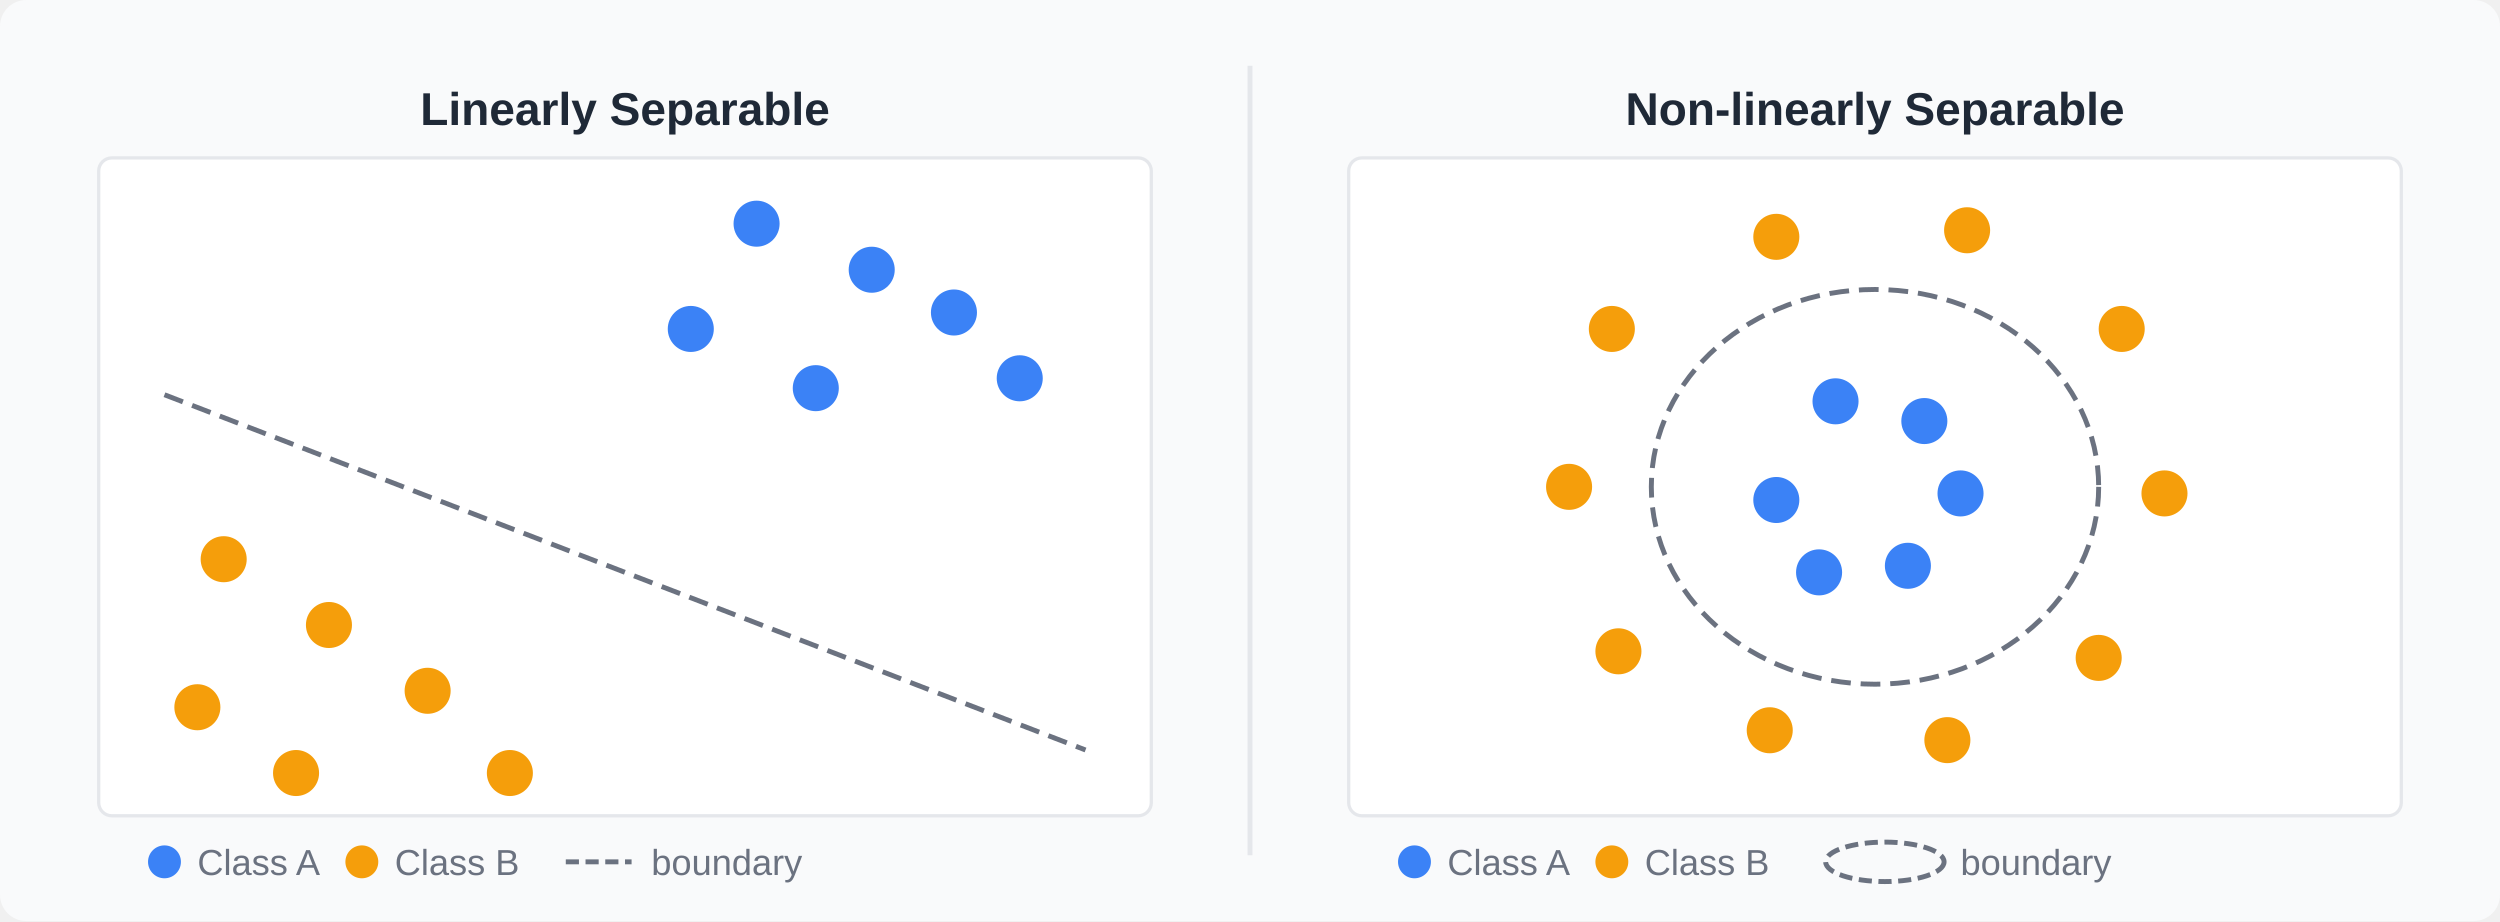
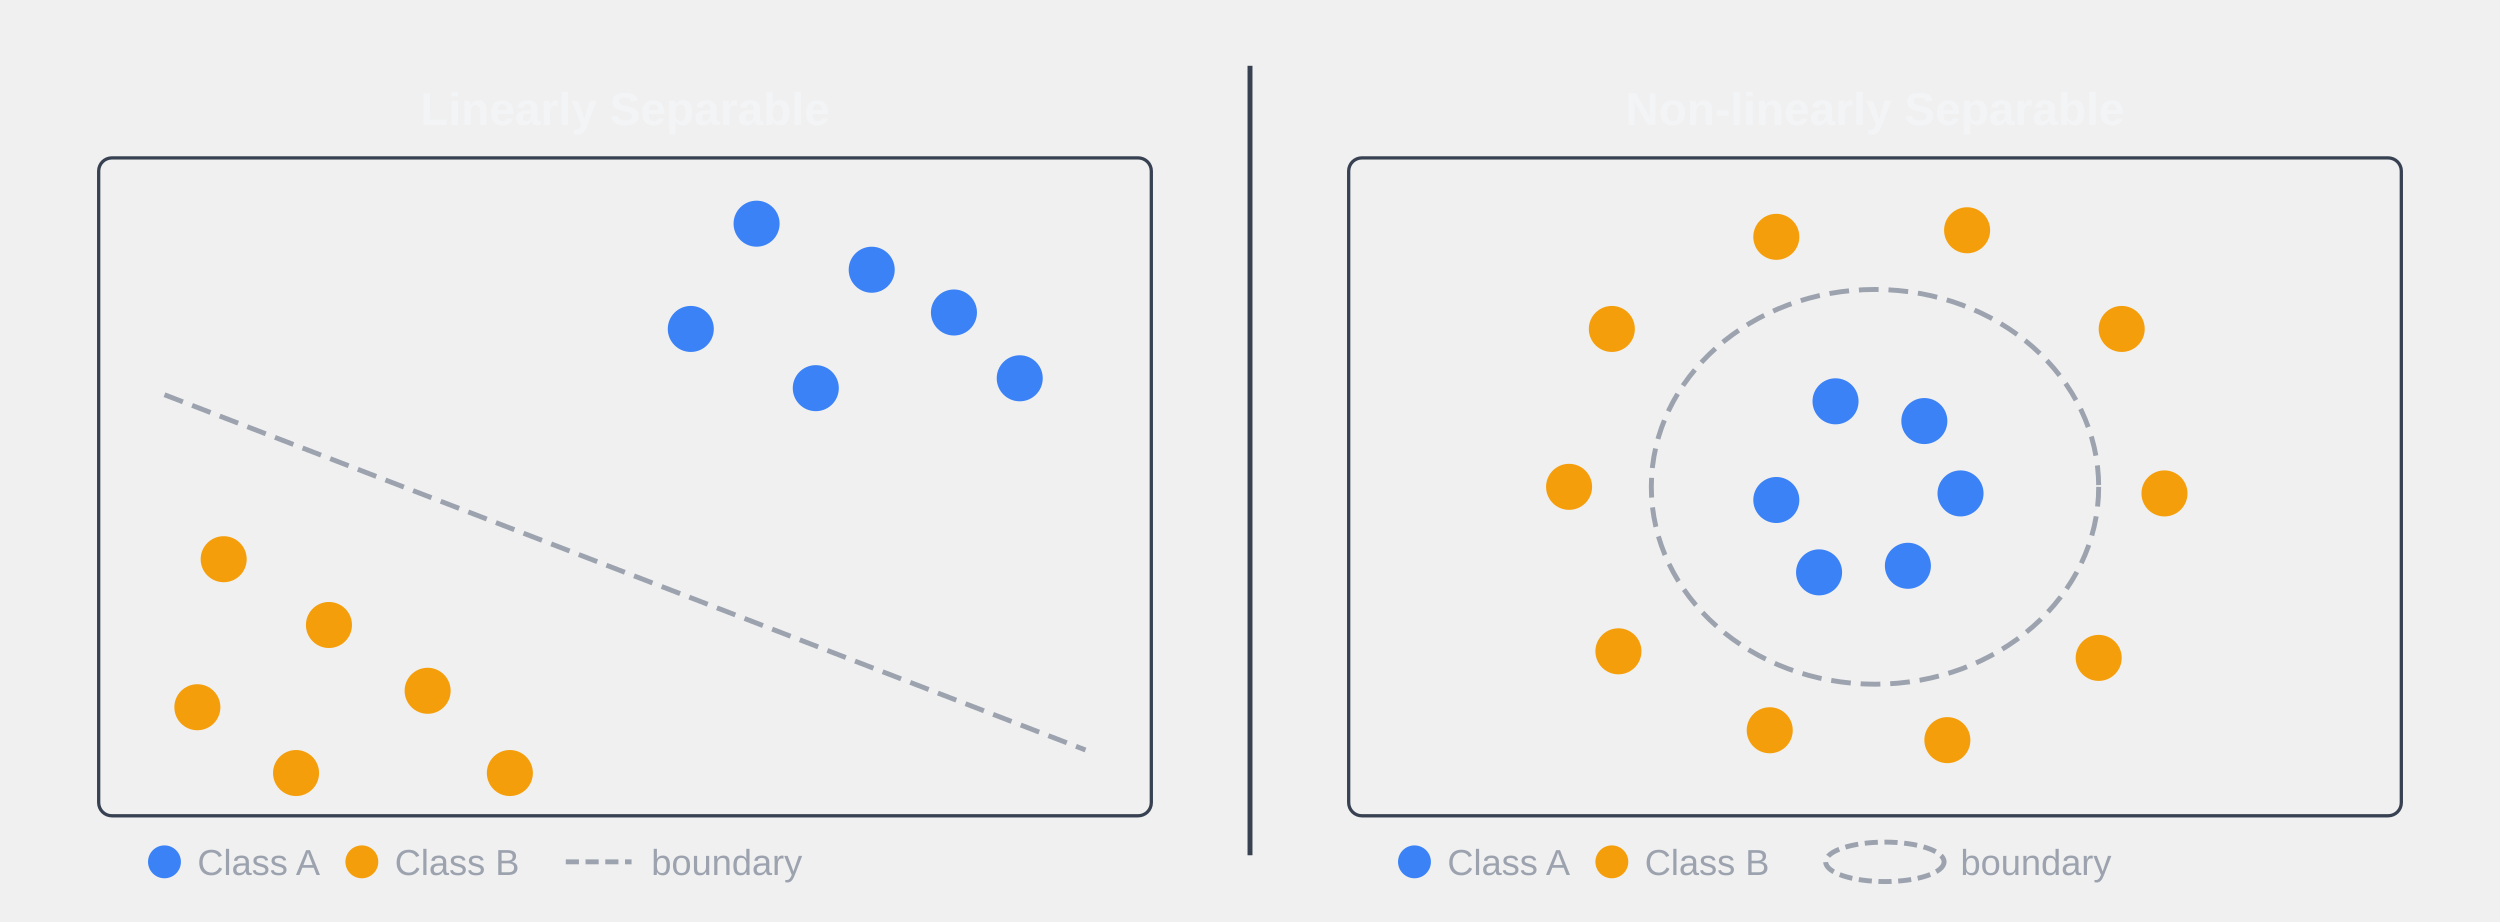
<svg xmlns="http://www.w3.org/2000/svg" viewBox="0 0 760 280" font-family="Arial, sans-serif" font-size="13">
-   <rect width="760" height="280" fill="#F9FAFB" rx="8" />
-   <line x1="380" y1="20" x2="380" y2="260" stroke="#E5E7EB" stroke-width="1.5" />
-   <text x="190" y="38" text-anchor="middle" fill="#1F2937" font-weight="bold" font-size="14">Linearly Separable</text>
-   <rect x="30" y="48" width="320" height="200" fill="white" stroke="#E5E7EB" stroke-width="1" rx="4" />
-   <line x1="50" y1="120" x2="330" y2="228" stroke="#6B7280" stroke-width="1.5" stroke-dasharray="6,3" />
+   <line x1="380" y1="20" x2="380" y2="260" stroke="#374151" stroke-width="1.5" />
+   <text x="190" y="38" text-anchor="middle" fill="#F3F4F6" font-weight="bold" font-size="14">Linearly Separable</text>
+   <rect x="30" y="48" width="320" height="200" fill="none" stroke="#374151" stroke-width="1" rx="4" />
+   <line x1="50" y1="120" x2="330" y2="228" stroke="#9CA3AF" stroke-width="1.5" stroke-dasharray="6,3" />
  <g fill="#3B82F6">
    <circle cx="230" cy="68" r="7" />
    <circle cx="265" cy="82" r="7" />
    <circle cx="210" cy="100" r="7" />
    <circle cx="290" cy="95" r="7" />
    <circle cx="248" cy="118" r="7" />
    <circle cx="310" cy="115" r="7" />
  </g>
  <g fill="#F59E0B">
    <circle cx="68" cy="170" r="7" />
    <circle cx="100" cy="190" r="7" />
    <circle cx="60" cy="215" r="7" />
    <circle cx="130" cy="210" r="7" />
    <circle cx="90" cy="235" r="7" />
    <circle cx="155" cy="235" r="7" />
  </g>
  <circle cx="50" cy="262" r="5" fill="#3B82F6" />
-   <text x="60" y="266" fill="#6B7280" font-size="11">Class A</text>
+   <text x="60" y="266" fill="#9CA3AF" font-size="11">Class A</text>
  <circle cx="110" cy="262" r="5" fill="#F59E0B" />
-   <text x="120" y="266" fill="#6B7280" font-size="11">Class B</text>
-   <line x1="172" y1="262" x2="192" y2="262" stroke="#6B7280" stroke-width="1.5" stroke-dasharray="4,2" />
-   <text x="198" y="266" fill="#6B7280" font-size="11">boundary</text>
-   <text x="570" y="38" text-anchor="middle" fill="#1F2937" font-weight="bold" font-size="14">Non-linearly Separable</text>
-   <rect x="410" y="48" width="320" height="200" fill="white" stroke="#E5E7EB" stroke-width="1" rx="4" />
-   <ellipse cx="570" cy="148" rx="68" ry="60" fill="none" stroke="#6B7280" stroke-width="1.5" stroke-dasharray="6,3" />
+   <text x="120" y="266" fill="#9CA3AF" font-size="11">Class B</text>
+   <line x1="172" y1="262" x2="192" y2="262" stroke="#9CA3AF" stroke-width="1.5" stroke-dasharray="4,2" />
+   <text x="198" y="266" fill="#9CA3AF" font-size="11">boundary</text>
+   <text x="570" y="38" text-anchor="middle" fill="#F3F4F6" font-weight="bold" font-size="14">Non-linearly Separable</text>
+   <rect x="410" y="48" width="320" height="200" fill="none" stroke="#374151" stroke-width="1" rx="4" />
+   <ellipse cx="570" cy="148" rx="68" ry="60" fill="none" stroke="#9CA3AF" stroke-width="1.5" stroke-dasharray="6,3" />
  <g fill="#3B82F6">
    <circle cx="558" cy="122" r="7" />
    <circle cx="585" cy="128" r="7" />
    <circle cx="596" cy="150" r="7" />
    <circle cx="580" cy="172" r="7" />
    <circle cx="553" cy="174" r="7" />
    <circle cx="540" cy="152" r="7" />
  </g>
  <g fill="#F59E0B">
    <circle cx="490" cy="100" r="7" />
    <circle cx="540" cy="72" r="7" />
    <circle cx="598" cy="70" r="7" />
    <circle cx="645" cy="100" r="7" />
    <circle cx="658" cy="150" r="7" />
    <circle cx="638" cy="200" r="7" />
    <circle cx="592" cy="225" r="7" />
    <circle cx="538" cy="222" r="7" />
    <circle cx="492" cy="198" r="7" />
    <circle cx="477" cy="148" r="7" />
  </g>
  <circle cx="430" cy="262" r="5" fill="#3B82F6" />
-   <text x="440" y="266" fill="#6B7280" font-size="11">Class A</text>
+   <text x="440" y="266" fill="#9CA3AF" font-size="11">Class A</text>
  <circle cx="490" cy="262" r="5" fill="#F59E0B" />
-   <text x="500" y="266" fill="#6B7280" font-size="11">Class B</text>
-   <ellipse cx="573" cy="262" rx="18" ry="6" fill="none" stroke="#6B7280" stroke-width="1.5" stroke-dasharray="4,2" />
-   <text x="596" y="266" fill="#6B7280" font-size="11">boundary</text>
+   <text x="500" y="266" fill="#9CA3AF" font-size="11">Class B</text>
+   <ellipse cx="573" cy="262" rx="18" ry="6" fill="none" stroke="#9CA3AF" stroke-width="1.5" stroke-dasharray="4,2" />
+   <text x="596" y="266" fill="#9CA3AF" font-size="11">boundary</text>
</svg>
